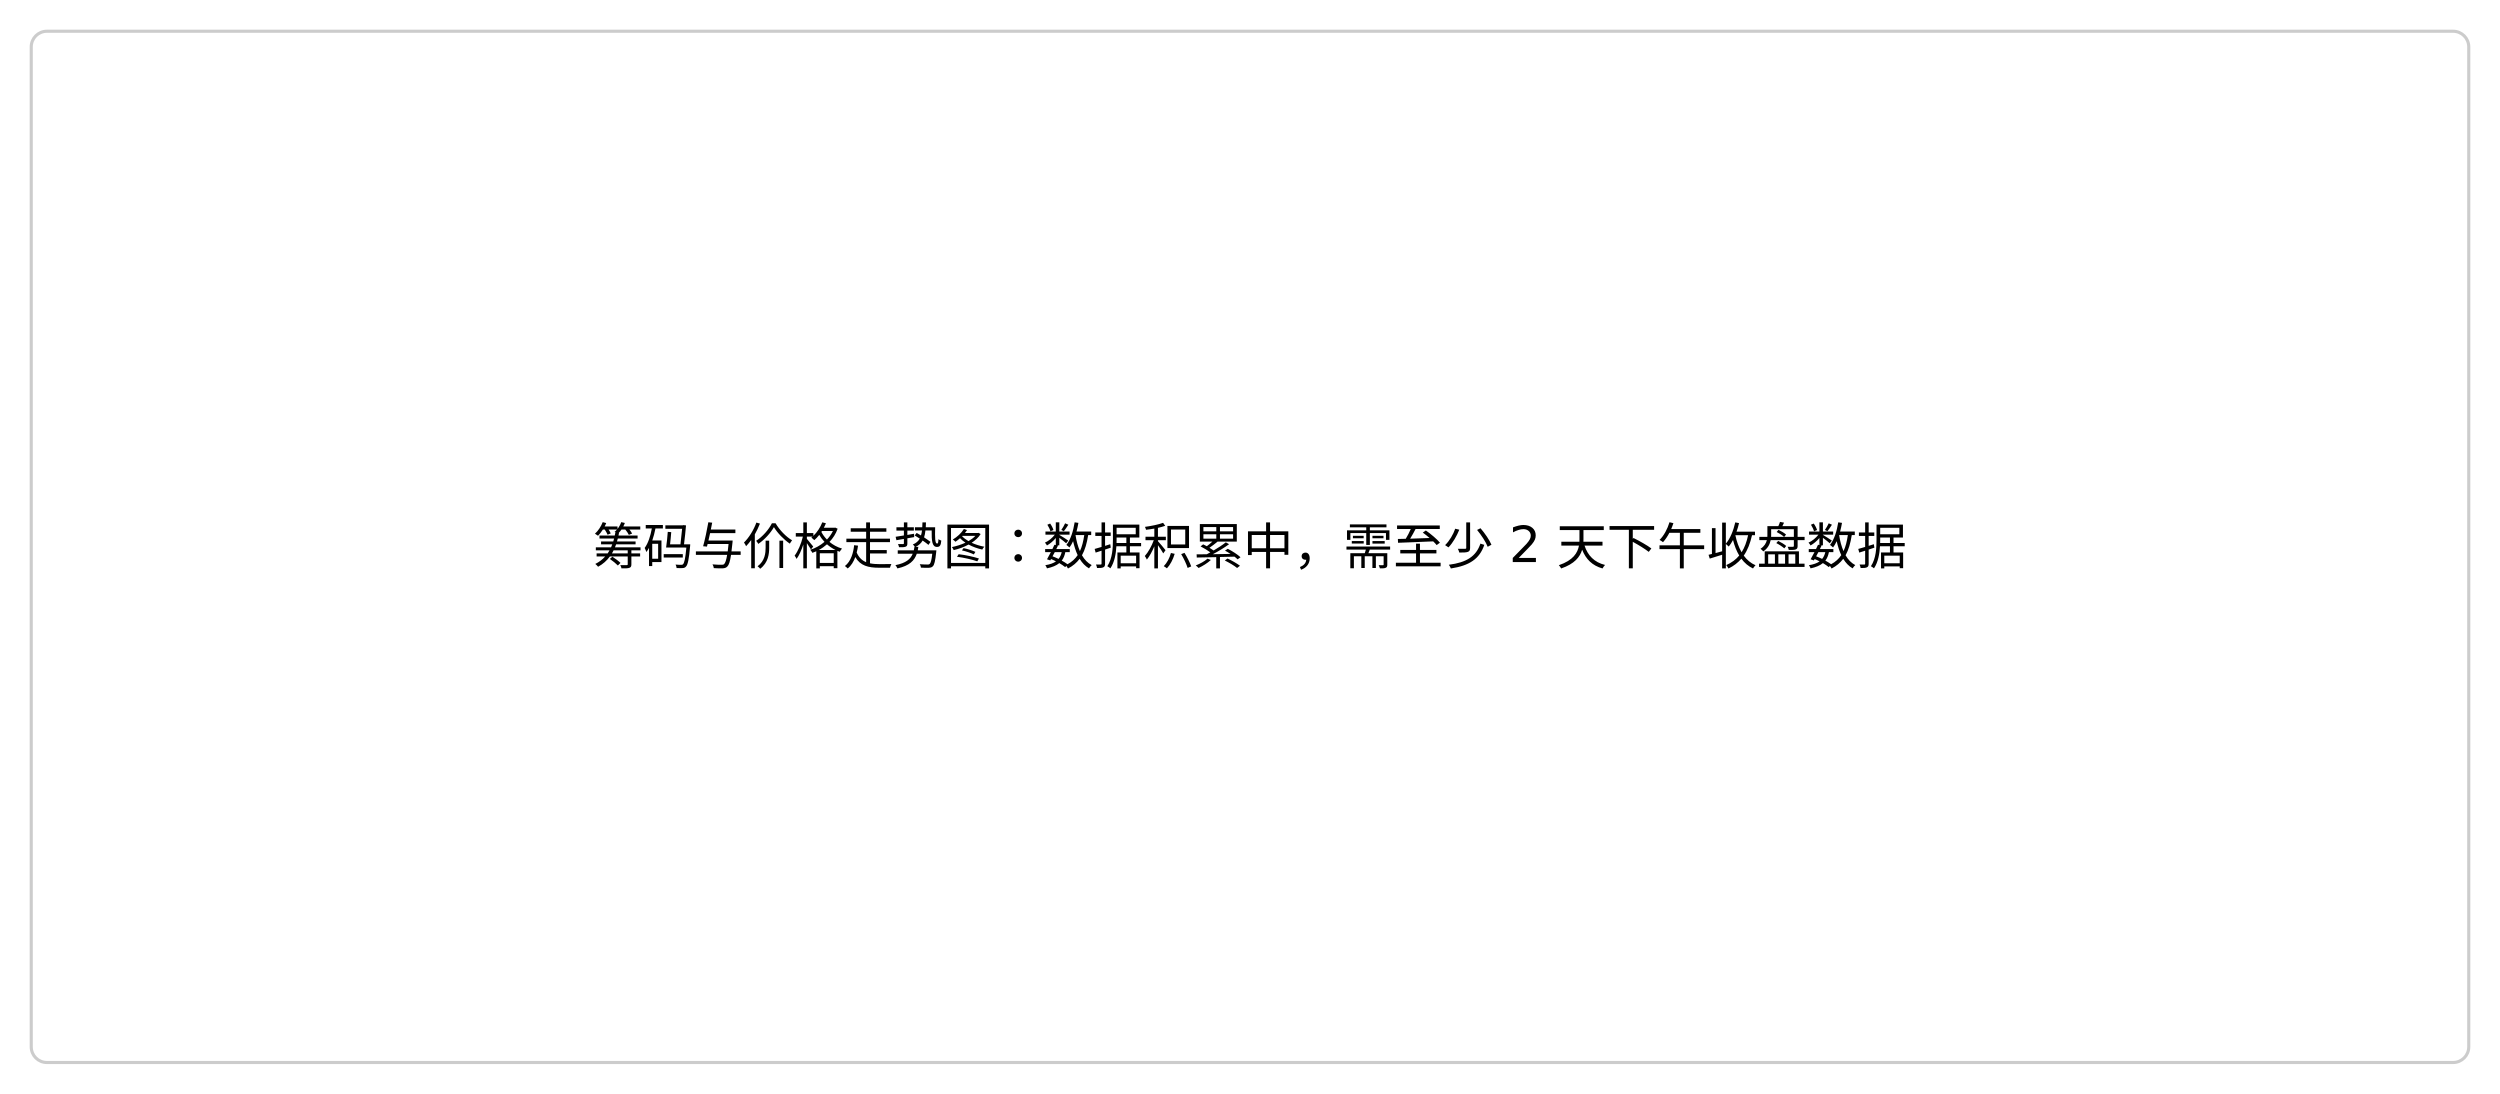
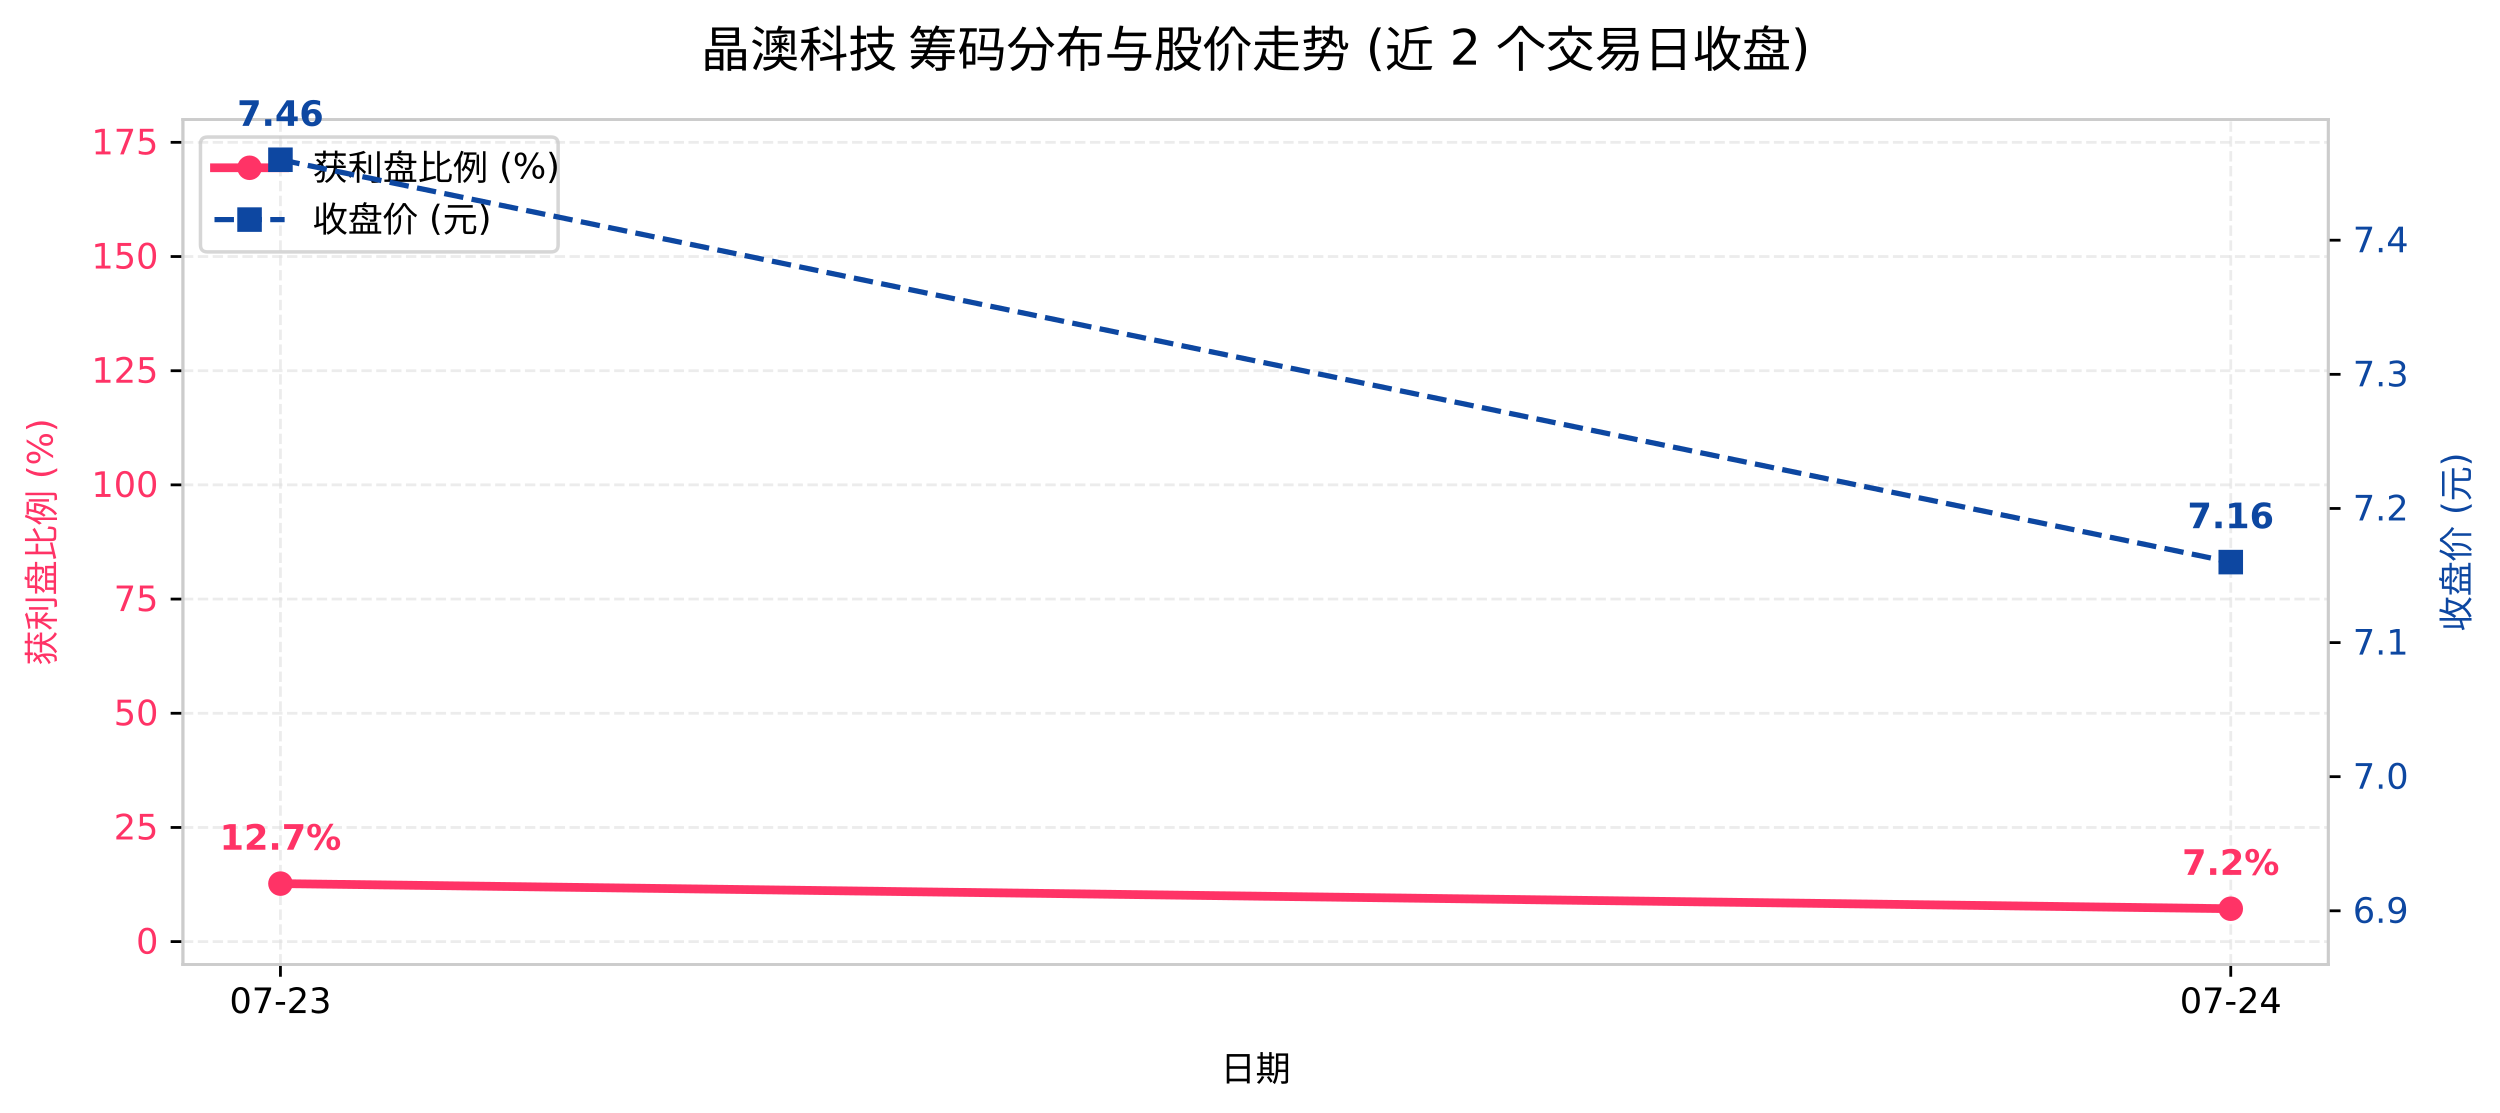
- <svg xmlns="http://www.w3.org/2000/svg" width="800" height="350" viewBox="0 0 800 350">
-   <rect width="100%" height="100%" fill="none" />
-   <rect x="10" y="10" width="780" height="330" rx="5" fill="none" stroke="#cccccc" stroke-width="1" />
-   <text x="400" y="175" fill="#000000" font-family="DejaVu Sans, Arial, sans-serif" font-size="16" text-anchor="middle" dominant-baseline="middle">
-     筹码与价格走势图：数据积累中，需至少 2 天下午收盘数据
-   </text>
+ <svg xmlns="http://www.w3.org/2000/svg" xmlns:xlink="http://www.w3.org/1999/xlink" width="712.881pt" height="317.148pt" viewBox="0 0 712.881 317.148" version="1.1">
+   <defs>
+     <style type="text/css">*{stroke-linejoin: round; stroke-linecap: butt}</style>
+   </defs>
+   <g id="figure_1">
+     <g id="patch_1">
+       <path d="M 0 317.148  L 712.881 317.148  L 712.881 0  L 0 0  L 0 317.148  z " style="fill: none" />
+     </g>
+     <g id="axes_1">
+       <g id="patch_2">
+         <path d="M 52.163 275.017  L 663.913 275.017  L 663.913 34.08  L 52.163 34.08  L 52.163 275.017  z " style="fill: none" />
+       </g>
+       <g id="matplotlib.axis_1">
+         <g id="xtick_1">
+           <g id="line2d_1">
+             <path d="M 79.969 275.017  L 79.969 34.08  " clip-path="url(#pd6dacc0294)" style="fill: none; stroke-dasharray: 2.96,1.28; stroke-dashoffset: 0; stroke: #e0e0e0; stroke-opacity: 0.6; stroke-width: 0.8" />
+           </g>
+           <g id="line2d_2">
+             <defs>
+               <path id="m7fc45a3f30" d="M 0 0  L 0 3.5  " style="stroke: #000000; stroke-width: 0.8" />
+             </defs>
+             <g>
+               <use xlink:href="#m7fc45a3f30" x="79.969" y="275.017" style="stroke: #000000; stroke-width: 0.8" />
+             </g>
+           </g>
+           <g id="text_1">
+             <text style="font: 10px 'WenQuanYi Zen Hei', 'DejaVu Sans', 'Arial', sans-serif; text-anchor: middle" x="79.969" y="288.873" transform="rotate(-0 79.96932 288.8728)">07-23</text>
+           </g>
+         </g>
+         <g id="xtick_2">
+           <g id="line2d_3">
+             <path d="M 636.106 275.017  L 636.106 34.08  " clip-path="url(#pd6dacc0294)" style="fill: none; stroke-dasharray: 2.96,1.28; stroke-dashoffset: 0; stroke: #e0e0e0; stroke-opacity: 0.6; stroke-width: 0.8" />
+           </g>
+           <g id="line2d_4">
+             <g>
+               <use xlink:href="#m7fc45a3f30" x="636.106" y="275.017" style="stroke: #000000; stroke-width: 0.8" />
+             </g>
+           </g>
+           <g id="text_2">
+             <text style="font: 10px 'WenQuanYi Zen Hei', 'DejaVu Sans', 'Arial', sans-serif; text-anchor: middle" x="636.106" y="288.873" transform="rotate(-0 636.1057 288.8728)">07-24</text>
+           </g>
+         </g>
+         <g id="text_3">
+           <text style="font: 10px 'WenQuanYi Zen Hei', 'DejaVu Sans', 'Arial', sans-serif; text-anchor: middle" x="358.038" y="308.287" transform="rotate(-0 358.0375 308.2869)">日期</text>
+         </g>
+       </g>
+       <g id="matplotlib.axis_2">
+         <g id="ytick_1">
+           <g id="line2d_5">
+             <path d="M 52.163 268.505  L 663.913 268.505  " clip-path="url(#pd6dacc0294)" style="fill: none; stroke-dasharray: 2.96,1.28; stroke-dashoffset: 0; stroke: #e0e0e0; stroke-opacity: 0.6; stroke-width: 0.8" />
+           </g>
+           <g id="line2d_6">
+             <defs>
+               <path id="mdc45550f57" d="M 0 0  L -3.5 0  " style="stroke: #000000; stroke-width: 0.8" />
+             </defs>
+             <g>
+               <use xlink:href="#mdc45550f57" x="52.163" y="268.505" style="stroke: #000000; stroke-width: 0.8" />
+             </g>
+           </g>
+           <g id="text_4">
+             <text style="fill: #ff3366; font: 10px 'WenQuanYi Zen Hei', 'DejaVu Sans', 'Arial', sans-serif; text-anchor: end" x="45.163" y="271.933" transform="rotate(-0 45.1625 271.9329)">0</text>
+           </g>
+         </g>
+         <g id="ytick_2">
+           <g id="line2d_7">
+             <path d="M 52.163 235.946  L 663.913 235.946  " clip-path="url(#pd6dacc0294)" style="fill: none; stroke-dasharray: 2.96,1.28; stroke-dashoffset: 0; stroke: #e0e0e0; stroke-opacity: 0.6; stroke-width: 0.8" />
+           </g>
+           <g id="line2d_8">
+             <g>
+               <use xlink:href="#mdc45550f57" x="52.163" y="235.946" style="stroke: #000000; stroke-width: 0.8" />
+             </g>
+           </g>
+           <g id="text_5">
+             <text style="fill: #ff3366; font: 10px 'WenQuanYi Zen Hei', 'DejaVu Sans', 'Arial', sans-serif; text-anchor: end" x="45.163" y="239.374" transform="rotate(-0 45.1625 239.3739)">25</text>
+           </g>
+         </g>
+         <g id="ytick_3">
+           <g id="line2d_9">
+             <path d="M 52.163 203.387  L 663.913 203.387  " clip-path="url(#pd6dacc0294)" style="fill: none; stroke-dasharray: 2.96,1.28; stroke-dashoffset: 0; stroke: #e0e0e0; stroke-opacity: 0.6; stroke-width: 0.8" />
+           </g>
+           <g id="line2d_10">
+             <g>
+               <use xlink:href="#mdc45550f57" x="52.163" y="203.387" style="stroke: #000000; stroke-width: 0.8" />
+             </g>
+           </g>
+           <g id="text_6">
+             <text style="fill: #ff3366; font: 10px 'WenQuanYi Zen Hei', 'DejaVu Sans', 'Arial', sans-serif; text-anchor: end" x="45.163" y="206.815" transform="rotate(-0 45.1625 206.815)">50</text>
+           </g>
+         </g>
+         <g id="ytick_4">
+           <g id="line2d_11">
+             <path d="M 52.163 170.828  L 663.913 170.828  " clip-path="url(#pd6dacc0294)" style="fill: none; stroke-dasharray: 2.96,1.28; stroke-dashoffset: 0; stroke: #e0e0e0; stroke-opacity: 0.6; stroke-width: 0.8" />
+           </g>
+           <g id="line2d_12">
+             <g>
+               <use xlink:href="#mdc45550f57" x="52.163" y="170.828" style="stroke: #000000; stroke-width: 0.8" />
+             </g>
+           </g>
+           <g id="text_7">
+             <text style="fill: #ff3366; font: 10px 'WenQuanYi Zen Hei', 'DejaVu Sans', 'Arial', sans-serif; text-anchor: end" x="45.163" y="174.256" transform="rotate(-0 45.1625 174.256)">75</text>
+           </g>
+         </g>
+         <g id="ytick_5">
+           <g id="line2d_13">
+             <path d="M 52.163 138.269  L 663.913 138.269  " clip-path="url(#pd6dacc0294)" style="fill: none; stroke-dasharray: 2.96,1.28; stroke-dashoffset: 0; stroke: #e0e0e0; stroke-opacity: 0.6; stroke-width: 0.8" />
+           </g>
+           <g id="line2d_14">
+             <g>
+               <use xlink:href="#mdc45550f57" x="52.163" y="138.269" style="stroke: #000000; stroke-width: 0.8" />
+             </g>
+           </g>
+           <g id="text_8">
+             <text style="fill: #ff3366; font: 10px 'WenQuanYi Zen Hei', 'DejaVu Sans', 'Arial', sans-serif; text-anchor: end" x="45.163" y="141.697" transform="rotate(-0 45.1625 141.6971)">100</text>
+           </g>
+         </g>
+         <g id="ytick_6">
+           <g id="line2d_15">
+             <path d="M 52.163 105.71  L 663.913 105.71  " clip-path="url(#pd6dacc0294)" style="fill: none; stroke-dasharray: 2.96,1.28; stroke-dashoffset: 0; stroke: #e0e0e0; stroke-opacity: 0.6; stroke-width: 0.8" />
+           </g>
+           <g id="line2d_16">
+             <g>
+               <use xlink:href="#mdc45550f57" x="52.163" y="105.71" style="stroke: #000000; stroke-width: 0.8" />
+             </g>
+           </g>
+           <g id="text_9">
+             <text style="fill: #ff3366; font: 10px 'WenQuanYi Zen Hei', 'DejaVu Sans', 'Arial', sans-serif; text-anchor: end" x="45.163" y="109.138" transform="rotate(-0 45.1625 109.1381)">125</text>
+           </g>
+         </g>
+         <g id="ytick_7">
+           <g id="line2d_17">
+             <path d="M 52.163 73.151  L 663.913 73.151  " clip-path="url(#pd6dacc0294)" style="fill: none; stroke-dasharray: 2.96,1.28; stroke-dashoffset: 0; stroke: #e0e0e0; stroke-opacity: 0.6; stroke-width: 0.8" />
+           </g>
+           <g id="line2d_18">
+             <g>
+               <use xlink:href="#mdc45550f57" x="52.163" y="73.151" style="stroke: #000000; stroke-width: 0.8" />
+             </g>
+           </g>
+           <g id="text_10">
+             <text style="fill: #ff3366; font: 10px 'WenQuanYi Zen Hei', 'DejaVu Sans', 'Arial', sans-serif; text-anchor: end" x="45.163" y="76.579" transform="rotate(-0 45.1625 76.57918)">150</text>
+           </g>
+         </g>
+         <g id="ytick_8">
+           <g id="line2d_19">
+             <path d="M 52.163 40.592  L 663.913 40.592  " clip-path="url(#pd6dacc0294)" style="fill: none; stroke-dasharray: 2.96,1.28; stroke-dashoffset: 0; stroke: #e0e0e0; stroke-opacity: 0.6; stroke-width: 0.8" />
+           </g>
+           <g id="line2d_20">
+             <g>
+               <use xlink:href="#mdc45550f57" x="52.163" y="40.592" style="stroke: #000000; stroke-width: 0.8" />
+             </g>
+           </g>
+           <g id="text_11">
+             <text style="fill: #ff3366; font: 10px 'WenQuanYi Zen Hei', 'DejaVu Sans', 'Arial', sans-serif; text-anchor: end" x="45.163" y="44.02" transform="rotate(-0 45.1625 44.02023)">175</text>
+           </g>
+         </g>
+         <g id="text_12">
+           <text style="fill: #ff3366; font: 10px 'WenQuanYi Zen Hei', 'DejaVu Sans', 'Arial', sans-serif; text-anchor: middle" x="15.463" y="154.548" transform="rotate(-90 15.4625 154.5484)">获利盘比例 (%)</text>
+         </g>
+       </g>
+       <g id="line2d_21">
+         <path d="M 79.969 251.965  L 636.106 259.128  " clip-path="url(#pd6dacc0294)" style="fill: none; stroke: #ff3366; stroke-width: 2.5; stroke-linecap: square" />
+         <defs>
+           <path id="m74c1d214d3" d="M 0 3  C 0.796 3 1.559 2.684 2.121 2.121  C 2.684 1.559 3 0.796 3 0  C 3 -0.796 2.684 -1.559 2.121 -2.121  C 1.559 -2.684 0.796 -3 0 -3  C -0.796 -3 -1.559 -2.684 -2.121 -2.121  C -2.684 -1.559 -3 -0.796 -3 0  C -3 0.796 -2.684 1.559 -2.121 2.121  C -1.559 2.684 -0.796 3 0 3  z " style="stroke: #ff3366" />
+         </defs>
+         <g clip-path="url(#pd6dacc0294)">
+           <use xlink:href="#m74c1d214d3" x="79.969" y="251.965" style="fill: #ff3366; stroke: #ff3366" />
+           <use xlink:href="#m74c1d214d3" x="636.106" y="259.128" style="fill: #ff3366; stroke: #ff3366" />
+         </g>
+       </g>
+       <g id="patch_3">
+         <path d="M 52.163 275.017  L 52.163 34.08  " style="fill: none; stroke: #cccccc; stroke-width: 0.8; stroke-linejoin: miter; stroke-linecap: square" />
+       </g>
+       <g id="patch_4">
+         <path d="M 663.913 275.017  L 663.913 34.08  " style="fill: none; stroke: #cccccc; stroke-width: 0.8; stroke-linejoin: miter; stroke-linecap: square" />
+       </g>
+       <g id="patch_5">
+         <path d="M 52.163 275.017  L 663.913 275.017  " style="fill: none; stroke: #cccccc; stroke-width: 0.8; stroke-linejoin: miter; stroke-linecap: square" />
+       </g>
+       <g id="patch_6">
+         <path d="M 52.163 34.08  L 663.913 34.08  " style="fill: none; stroke: #cccccc; stroke-width: 0.8; stroke-linejoin: miter; stroke-linecap: square" />
+       </g>
+       <g id="text_13">
+         <text style="fill: #ff3366; font: 700 10px 'WenQuanYi Zen Hei', 'DejaVu Sans', 'Arial', sans-serif; text-anchor: middle" x="79.969" y="242.304" transform="rotate(-0 79.96932 242.3039)">12.7%</text>
+       </g>
+       <g id="text_14">
+         <text style="fill: #ff3366; font: 700 10px 'WenQuanYi Zen Hei', 'DejaVu Sans', 'Arial', sans-serif; text-anchor: middle" x="636.106" y="249.467" transform="rotate(-0 636.1057 249.4669)">7.2%</text>
+       </g>
+       <g id="legend_1">
+         <g id="patch_7">
+           <path d="M 59.163 71.829  L 157.15 71.829  Q 159.15 71.829 159.15 69.829  L 159.15 41.08  Q 159.15 39.08 157.15 39.08  L 59.163 39.08  Q 57.163 39.08 57.163 41.08  L 57.163 69.829  Q 57.163 71.829 59.163 71.829  L 59.163 71.829  z " style="fill: none; opacity: 0.8; stroke: #cccccc; stroke-linejoin: miter" />
+         </g>
+         <g id="line2d_22">
+           <path d="M 61.163 47.843  L 71.162 47.843  L 81.162 47.843  " style="fill: none; stroke: #ff3366; stroke-width: 2.5; stroke-linecap: square" />
+           <g>
+             <use xlink:href="#m74c1d214d3" x="71.162" y="47.843" style="fill: #ff3366; stroke: #ff3366" />
+           </g>
+         </g>
+         <g id="text_15">
+           <text style="font: 10px 'WenQuanYi Zen Hei', 'DejaVu Sans', 'Arial', sans-serif; text-anchor: start" x="89.162" y="51.343" transform="rotate(-0 89.1625 51.34281)">获利盘比例 (%)</text>
+         </g>
+         <g id="line2d_23">
+           <path d="M 61.163 62.619  L 71.162 62.619  L 81.162 62.619  " style="fill: none; stroke-dasharray: 5.55,2.4; stroke-dashoffset: 0; stroke: #0d47a1; stroke-width: 1.5" />
+           <defs>
+             <path id="m7b5b8cf1f6" d="M -3 3  L 3 3  L 3 -3  L -3 -3  z " style="stroke: #0d47a1; stroke-linejoin: miter" />
+           </defs>
+           <g>
+             <use xlink:href="#m7b5b8cf1f6" x="71.162" y="62.619" style="fill: #0d47a1; stroke: #0d47a1; stroke-linejoin: miter" />
+           </g>
+         </g>
+         <g id="text_16">
+           <text style="font: 10px 'WenQuanYi Zen Hei', 'DejaVu Sans', 'Arial', sans-serif; text-anchor: start" x="89.162" y="66.119" transform="rotate(-0 89.1625 66.11938)">收盘价 (元)</text>
+         </g>
+       </g>
+     </g>
+     <g id="axes_2">
+       <g id="matplotlib.axis_3">
+         <g id="ytick_9">
+           <g id="line2d_24">
+             <defs>
+               <path id="m52e9212095" d="M 0 0  L 3.5 0  " style="stroke: #000000; stroke-width: 0.8" />
+             </defs>
+             <g>
+               <use xlink:href="#m52e9212095" x="663.913" y="259.719" style="stroke: #000000; stroke-width: 0.8" />
+             </g>
+           </g>
+           <g id="text_17">
+             <text style="fill: #0d47a1; font: 10px 'WenQuanYi Zen Hei', 'DejaVu Sans', 'Arial', sans-serif; text-anchor: start" x="670.913" y="263.147" transform="rotate(-0 670.9125 263.1471)">6.9</text>
+           </g>
+         </g>
+         <g id="ytick_10">
+           <g id="line2d_25">
+             <g>
+               <use xlink:href="#m52e9212095" x="663.913" y="221.475" style="stroke: #000000; stroke-width: 0.8" />
+             </g>
+           </g>
+           <g id="text_18">
+             <text style="fill: #0d47a1; font: 10px 'WenQuanYi Zen Hei', 'DejaVu Sans', 'Arial', sans-serif; text-anchor: start" x="670.913" y="224.903" transform="rotate(-0 670.9125 224.9033)">7.0</text>
+           </g>
+         </g>
+         <g id="ytick_11">
+           <g id="line2d_26">
+             <g>
+               <use xlink:href="#m52e9212095" x="663.913" y="183.231" style="stroke: #000000; stroke-width: 0.8" />
+             </g>
+           </g>
+           <g id="text_19">
+             <text style="fill: #0d47a1; font: 10px 'WenQuanYi Zen Hei', 'DejaVu Sans', 'Arial', sans-serif; text-anchor: start" x="670.913" y="186.659" transform="rotate(-0 670.9125 186.6594)">7.1</text>
+           </g>
+         </g>
+         <g id="ytick_12">
+           <g id="line2d_27">
+             <g>
+               <use xlink:href="#m52e9212095" x="663.913" y="144.987" style="stroke: #000000; stroke-width: 0.8" />
+             </g>
+           </g>
+           <g id="text_20">
+             <text style="fill: #0d47a1; font: 10px 'WenQuanYi Zen Hei', 'DejaVu Sans', 'Arial', sans-serif; text-anchor: start" x="670.913" y="148.416" transform="rotate(-0 670.9125 148.4156)">7.2</text>
+           </g>
+         </g>
+         <g id="ytick_13">
+           <g id="line2d_28">
+             <g>
+               <use xlink:href="#m52e9212095" x="663.913" y="106.744" style="stroke: #000000; stroke-width: 0.8" />
+             </g>
+           </g>
+           <g id="text_21">
+             <text style="fill: #0d47a1; font: 10px 'WenQuanYi Zen Hei', 'DejaVu Sans', 'Arial', sans-serif; text-anchor: start" x="670.913" y="110.172" transform="rotate(-0 670.9125 110.1718)">7.3</text>
+           </g>
+         </g>
+         <g id="ytick_14">
+           <g id="line2d_29">
+             <g>
+               <use xlink:href="#m52e9212095" x="663.913" y="68.5" style="stroke: #000000; stroke-width: 0.8" />
+             </g>
+           </g>
+           <g id="text_22">
+             <text style="fill: #0d47a1; font: 10px 'WenQuanYi Zen Hei', 'DejaVu Sans', 'Arial', sans-serif; text-anchor: start" x="670.913" y="71.928" transform="rotate(-0 670.9125 71.9279)">7.4</text>
+           </g>
+         </g>
+         <g id="text_23">
+           <text style="fill: #0d47a1; font: 10px 'WenQuanYi Zen Hei', 'DejaVu Sans', 'Arial', sans-serif; text-anchor: middle" x="703.972" y="154.548" transform="rotate(-90 703.9719 154.5484)">收盘价 (元)</text>
+         </g>
+       </g>
+       <g id="line2d_30">
+         <path d="M 79.969 45.553  L 636.106 160.285  " clip-path="url(#pd6dacc0294)" style="fill: none; stroke-dasharray: 5.55,2.4; stroke-dashoffset: 0; stroke: #0d47a1; stroke-width: 1.5" />
+         <g clip-path="url(#pd6dacc0294)">
+           <use xlink:href="#m7b5b8cf1f6" x="79.969" y="45.553" style="fill: #0d47a1; stroke: #0d47a1; stroke-linejoin: miter" />
+           <use xlink:href="#m7b5b8cf1f6" x="636.106" y="160.285" style="fill: #0d47a1; stroke: #0d47a1; stroke-linejoin: miter" />
+         </g>
+       </g>
+       <g id="patch_8">
+         <path d="M 52.163 275.017  L 52.163 34.08  " style="fill: none; stroke: #cccccc; stroke-width: 0.8; stroke-linejoin: miter; stroke-linecap: square" />
+       </g>
+       <g id="patch_9">
+         <path d="M 663.913 275.017  L 663.913 34.08  " style="fill: none; stroke: #cccccc; stroke-width: 0.8; stroke-linejoin: miter; stroke-linecap: square" />
+       </g>
+       <g id="patch_10">
+         <path d="M 52.163 275.017  L 663.913 275.017  " style="fill: none; stroke: #cccccc; stroke-width: 0.8; stroke-linejoin: miter; stroke-linecap: square" />
+       </g>
+       <g id="patch_11">
+         <path d="M 52.163 34.08  L 663.913 34.08  " style="fill: none; stroke: #cccccc; stroke-width: 0.8; stroke-linejoin: miter; stroke-linecap: square" />
+       </g>
+       <g id="text_24">
+         <text style="fill: #0d47a1; font: 700 10px 'WenQuanYi Zen Hei', 'DejaVu Sans', 'Arial', sans-serif; text-anchor: middle" x="79.969" y="35.893" transform="rotate(-0 79.96932 35.89253)">7.46</text>
+       </g>
+       <g id="text_25">
+         <text style="fill: #0d47a1; font: 700 10px 'WenQuanYi Zen Hei', 'DejaVu Sans', 'Arial', sans-serif; text-anchor: middle" x="636.106" y="150.624" transform="rotate(-0 636.1057 150.6241)">7.16</text>
+       </g>
+       <g id="text_26">
+         <text style="font: 14px 'WenQuanYi Zen Hei', 'DejaVu Sans', 'Arial', sans-serif; text-anchor: middle" x="358.038" y="19.08" transform="rotate(-0 358.0375 19.08031)">晶澳科技 筹码分布与股价走势 (近 2 个交易日收盘)</text>
+       </g>
+     </g>
+   </g>
+   <defs>
+     <clipPath id="pd6dacc0294">
+       <rect x="52.163" y="34.08" width="611.75" height="240.936" />
+     </clipPath>
+   </defs>
</svg>
